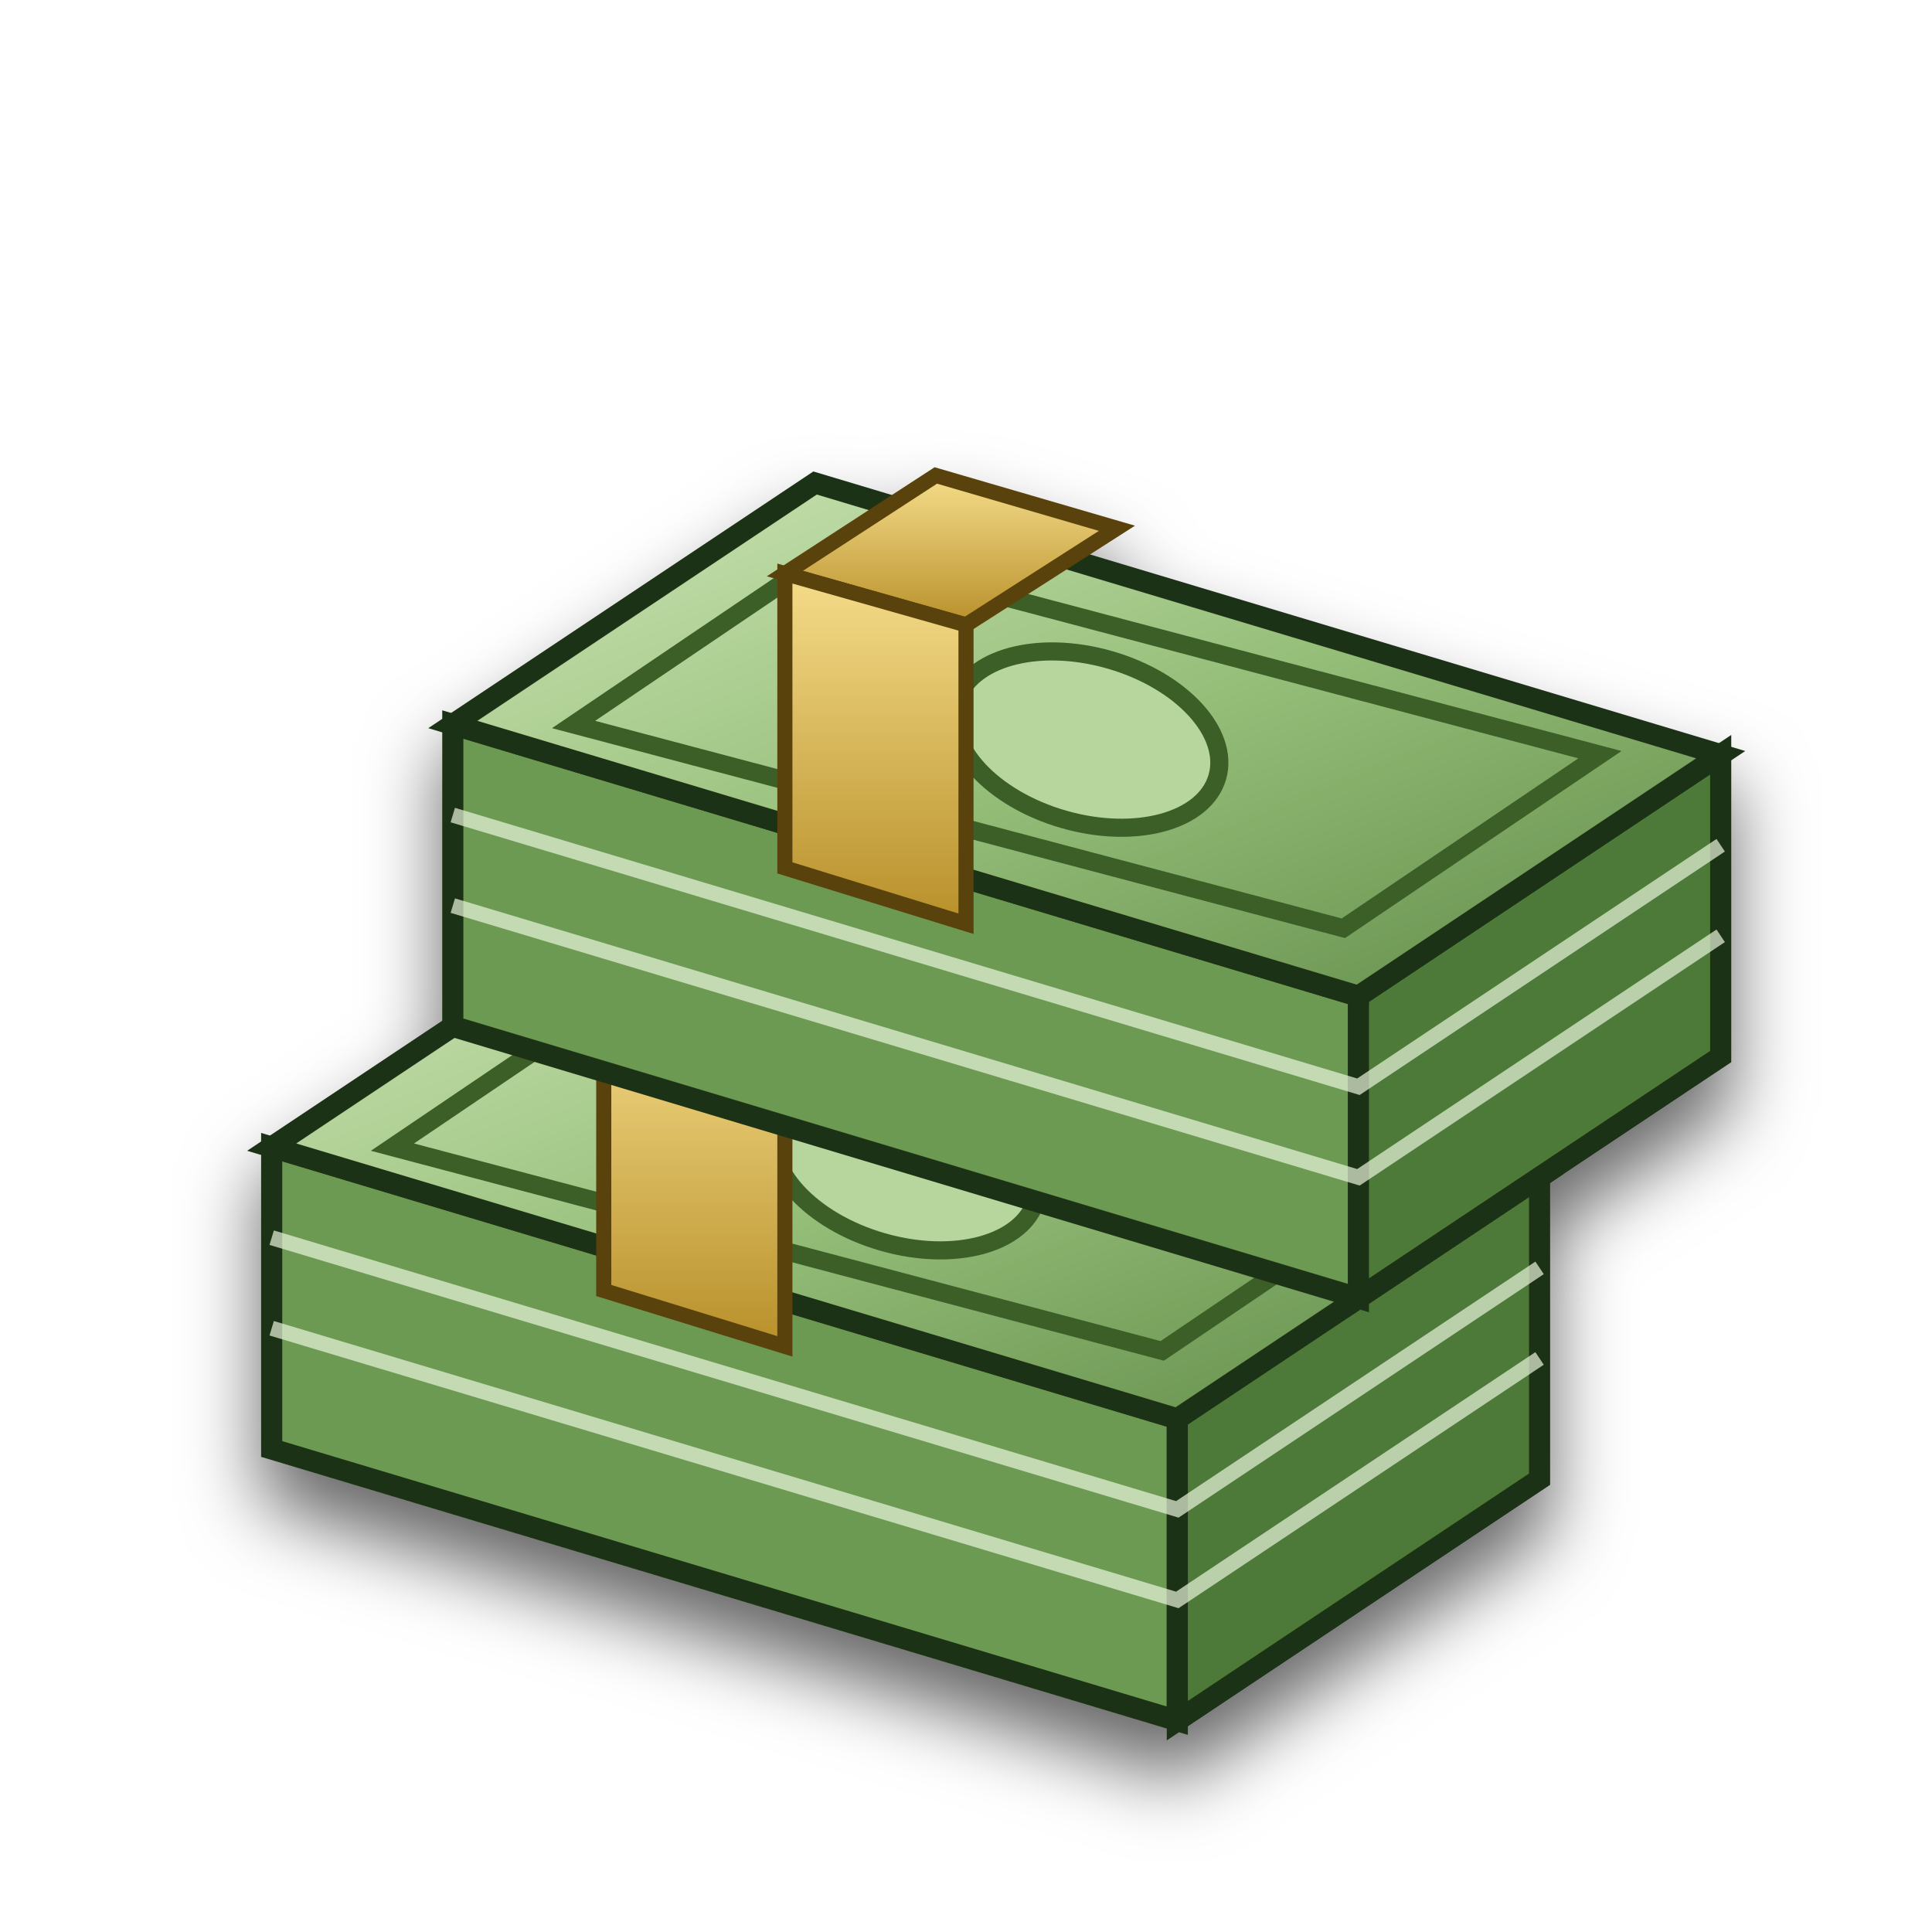
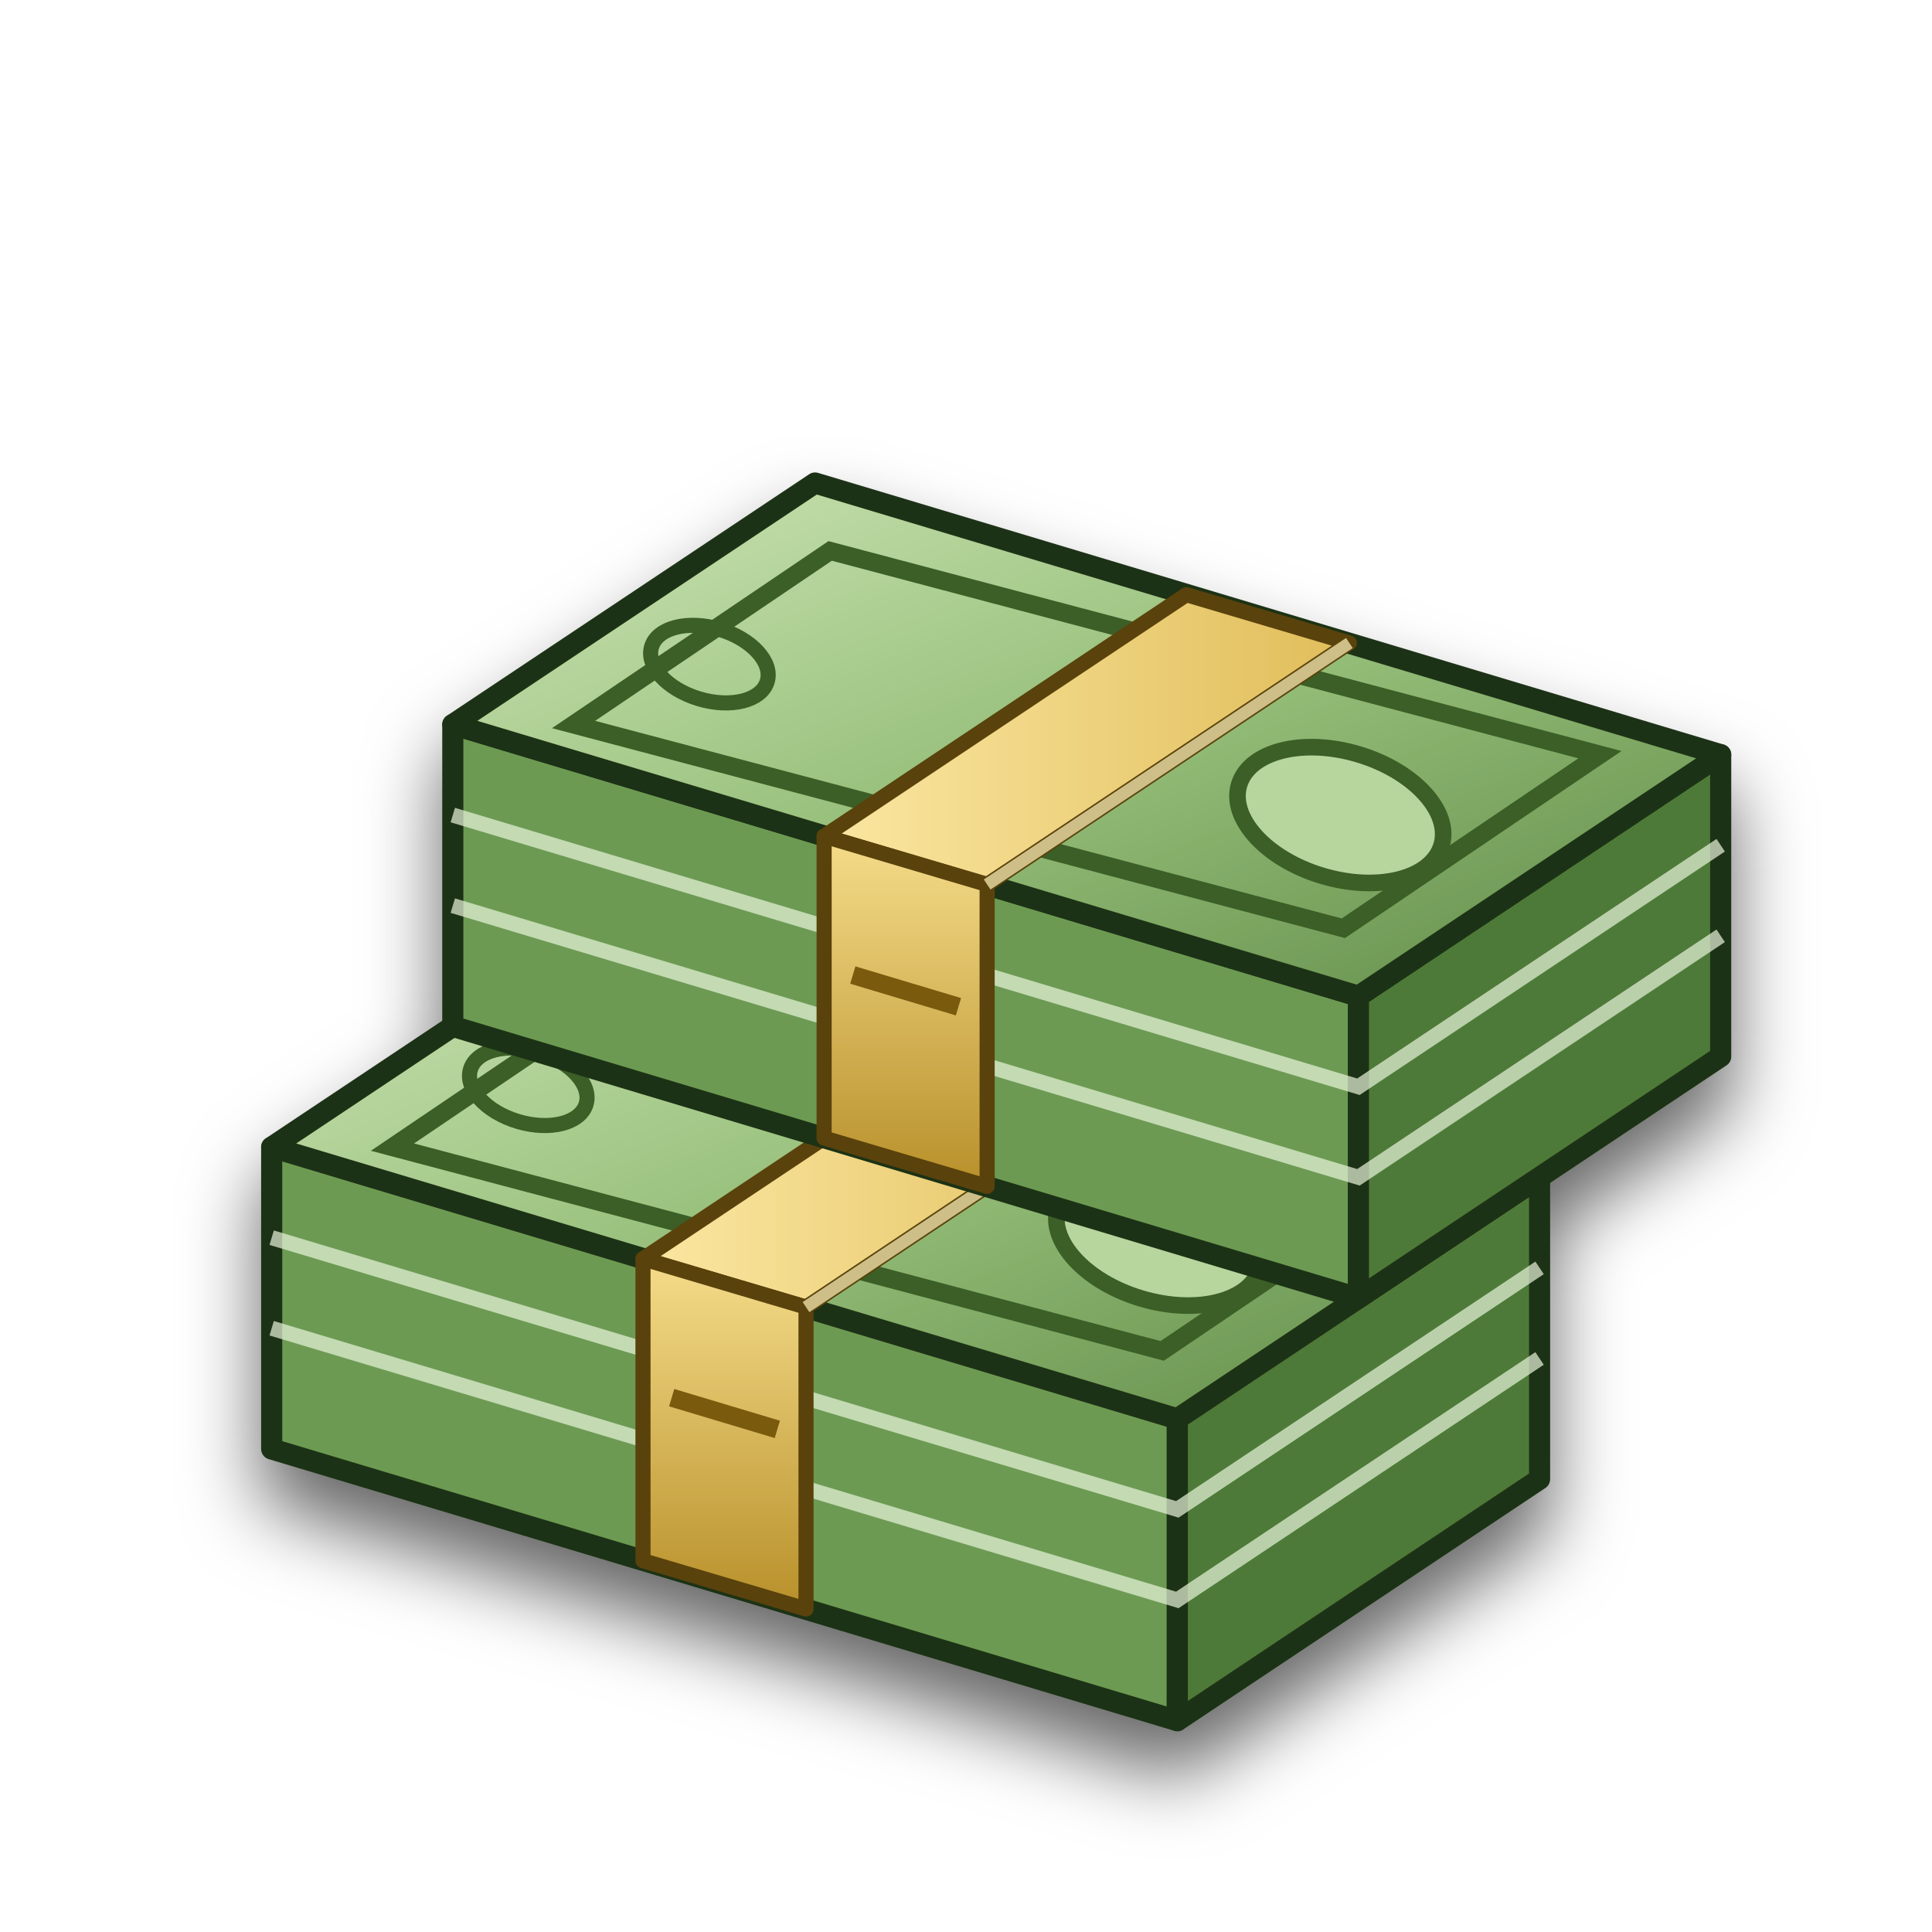
<svg xmlns="http://www.w3.org/2000/svg" viewBox="0 0 128 128">
  <defs>
    <filter id="s" x="-20%" y="-20%" width="140%" height="140%">
      <feDropShadow dx="0" dy="3" stdDeviation="2.5" flood-color="#000" flood-opacity=".6" />
    </filter>
    <linearGradient id="bill" x1="0" y1="0" x2="1" y2="1">
      <stop offset="0" stop-color="#cfe6b8" />
      <stop offset=".5" stop-color="#96bf7a" />
      <stop offset="1" stop-color="#5f8a47" />
    </linearGradient>
+     <linearGradient id="bandTop" x1="0" y1="0" x2="1" y2="0">
+       <stop offset="0" stop-color="#fbe7a2" />
+       <stop offset="1" stop-color="#e0bd5a" />
+     </linearGradient>
    <linearGradient id="band" x1="0" y1="0" x2="0" y2="1">
      <stop offset="0" stop-color="#f5dc8a" />
      <stop offset="1" stop-color="#b8902a" />
    </linearGradient>
    <g id="stack">
-       <path d="M-40 -8 L-40 12 L20 30 L20 10 Z" fill="#6c9a52" stroke="#1f3312" stroke-width="1.4" />
-       <path d="M20 10 L44 -6 L44 14 L20 30 Z" fill="#4e7a38" stroke="#1f3312" stroke-width="1.4" />
+       <path d="M-40 -8 L20 10 V30 L-40 12 Z" fill="#6c9a52" stroke="#1f3312" stroke-width="1.4" stroke-linejoin="round" />
+       <path d="M20 10 L44 -6 V14 L20 30 Z" fill="#4e7a38" stroke="#1f3312" stroke-width="1.4" stroke-linejoin="round" />
      <path d="M-40 -2 L20 16 L44 0M-40 4 L20 22 L44 6" fill="none" stroke="#e8f5dc" stroke-opacity=".7" stroke-width="1" />
-       <path d="M-40 -8 L-16 -24 L44 -6 L20 10 Z" fill="url(#bill)" stroke="#1f3312" stroke-width="1.4" />
+       <path d="M-40 -8 L-16 -24 L44 -6 L20 10 Z" fill="url(#bill)" stroke="#1f3312" stroke-width="1.4" stroke-linejoin="round" />
      <path d="M-32 -8 L-15 -19.5 L36 -6 L19 5.5 Z" fill="none" stroke="#3b5e27" stroke-width="1.2" />
-       <ellipse cx="2" cy="-7" rx="9" ry="5.5" transform="rotate(16 2 -7)" fill="#b7d69e" stroke="#3b5e27" stroke-width="1.2" />
-       <path d="M-18 -18 L-8 -24.5 L4 -21 L-6 -14.6 Z" fill="url(#band)" stroke="#5a4208" stroke-width="1" />
-       <path d="M-6 -14.6 V5 L4 -1.5 V-21" fill="none" />
-       <path d="M-18 -18 V1.5 L-6 5.2 V-14.6 Z" fill="url(#band)" stroke="#5a4208" stroke-width="1" />
+       <ellipse cx="18.8" cy="-2" rx="7" ry="4.2" transform="rotate(16.7 18.8 -2)" fill="#b7d69e" stroke="#3b5e27" stroke-width="1.1" />
+       <ellipse cx="-23" cy="-12" rx="4" ry="2.4" transform="rotate(16.7 -23 -12)" fill="none" stroke="#3b5e27" stroke-width="1" />
+       <path d="M-15.4 -0.6 L-4.6 2.6 L19.4 -13.4 L8.6 -16.6 Z" fill="url(#bandTop)" stroke="#5a4208" stroke-width="1" stroke-linejoin="round" />
+       <path d="M-15.4 -0.6 L-4.6 2.6 V22.6 L-15.4 19.4 Z" fill="url(#band)" stroke="#5a4208" stroke-width="1" stroke-linejoin="round" />
+       <path d="M-13.5 8.6 L-6.5 10.7" stroke="#7a5a10" stroke-width="1.2" />
+       <path d="M-4.6 2.6 L19.4 -13.4" stroke="#fff4c0" stroke-opacity=".7" stroke-width=".8" />
    </g>
  </defs>
  <g filter="url(#s)">
    <use href="#stack" transform="translate(58 84)" />
    <use href="#stack" transform="translate(70 56)" />
  </g>
</svg>
